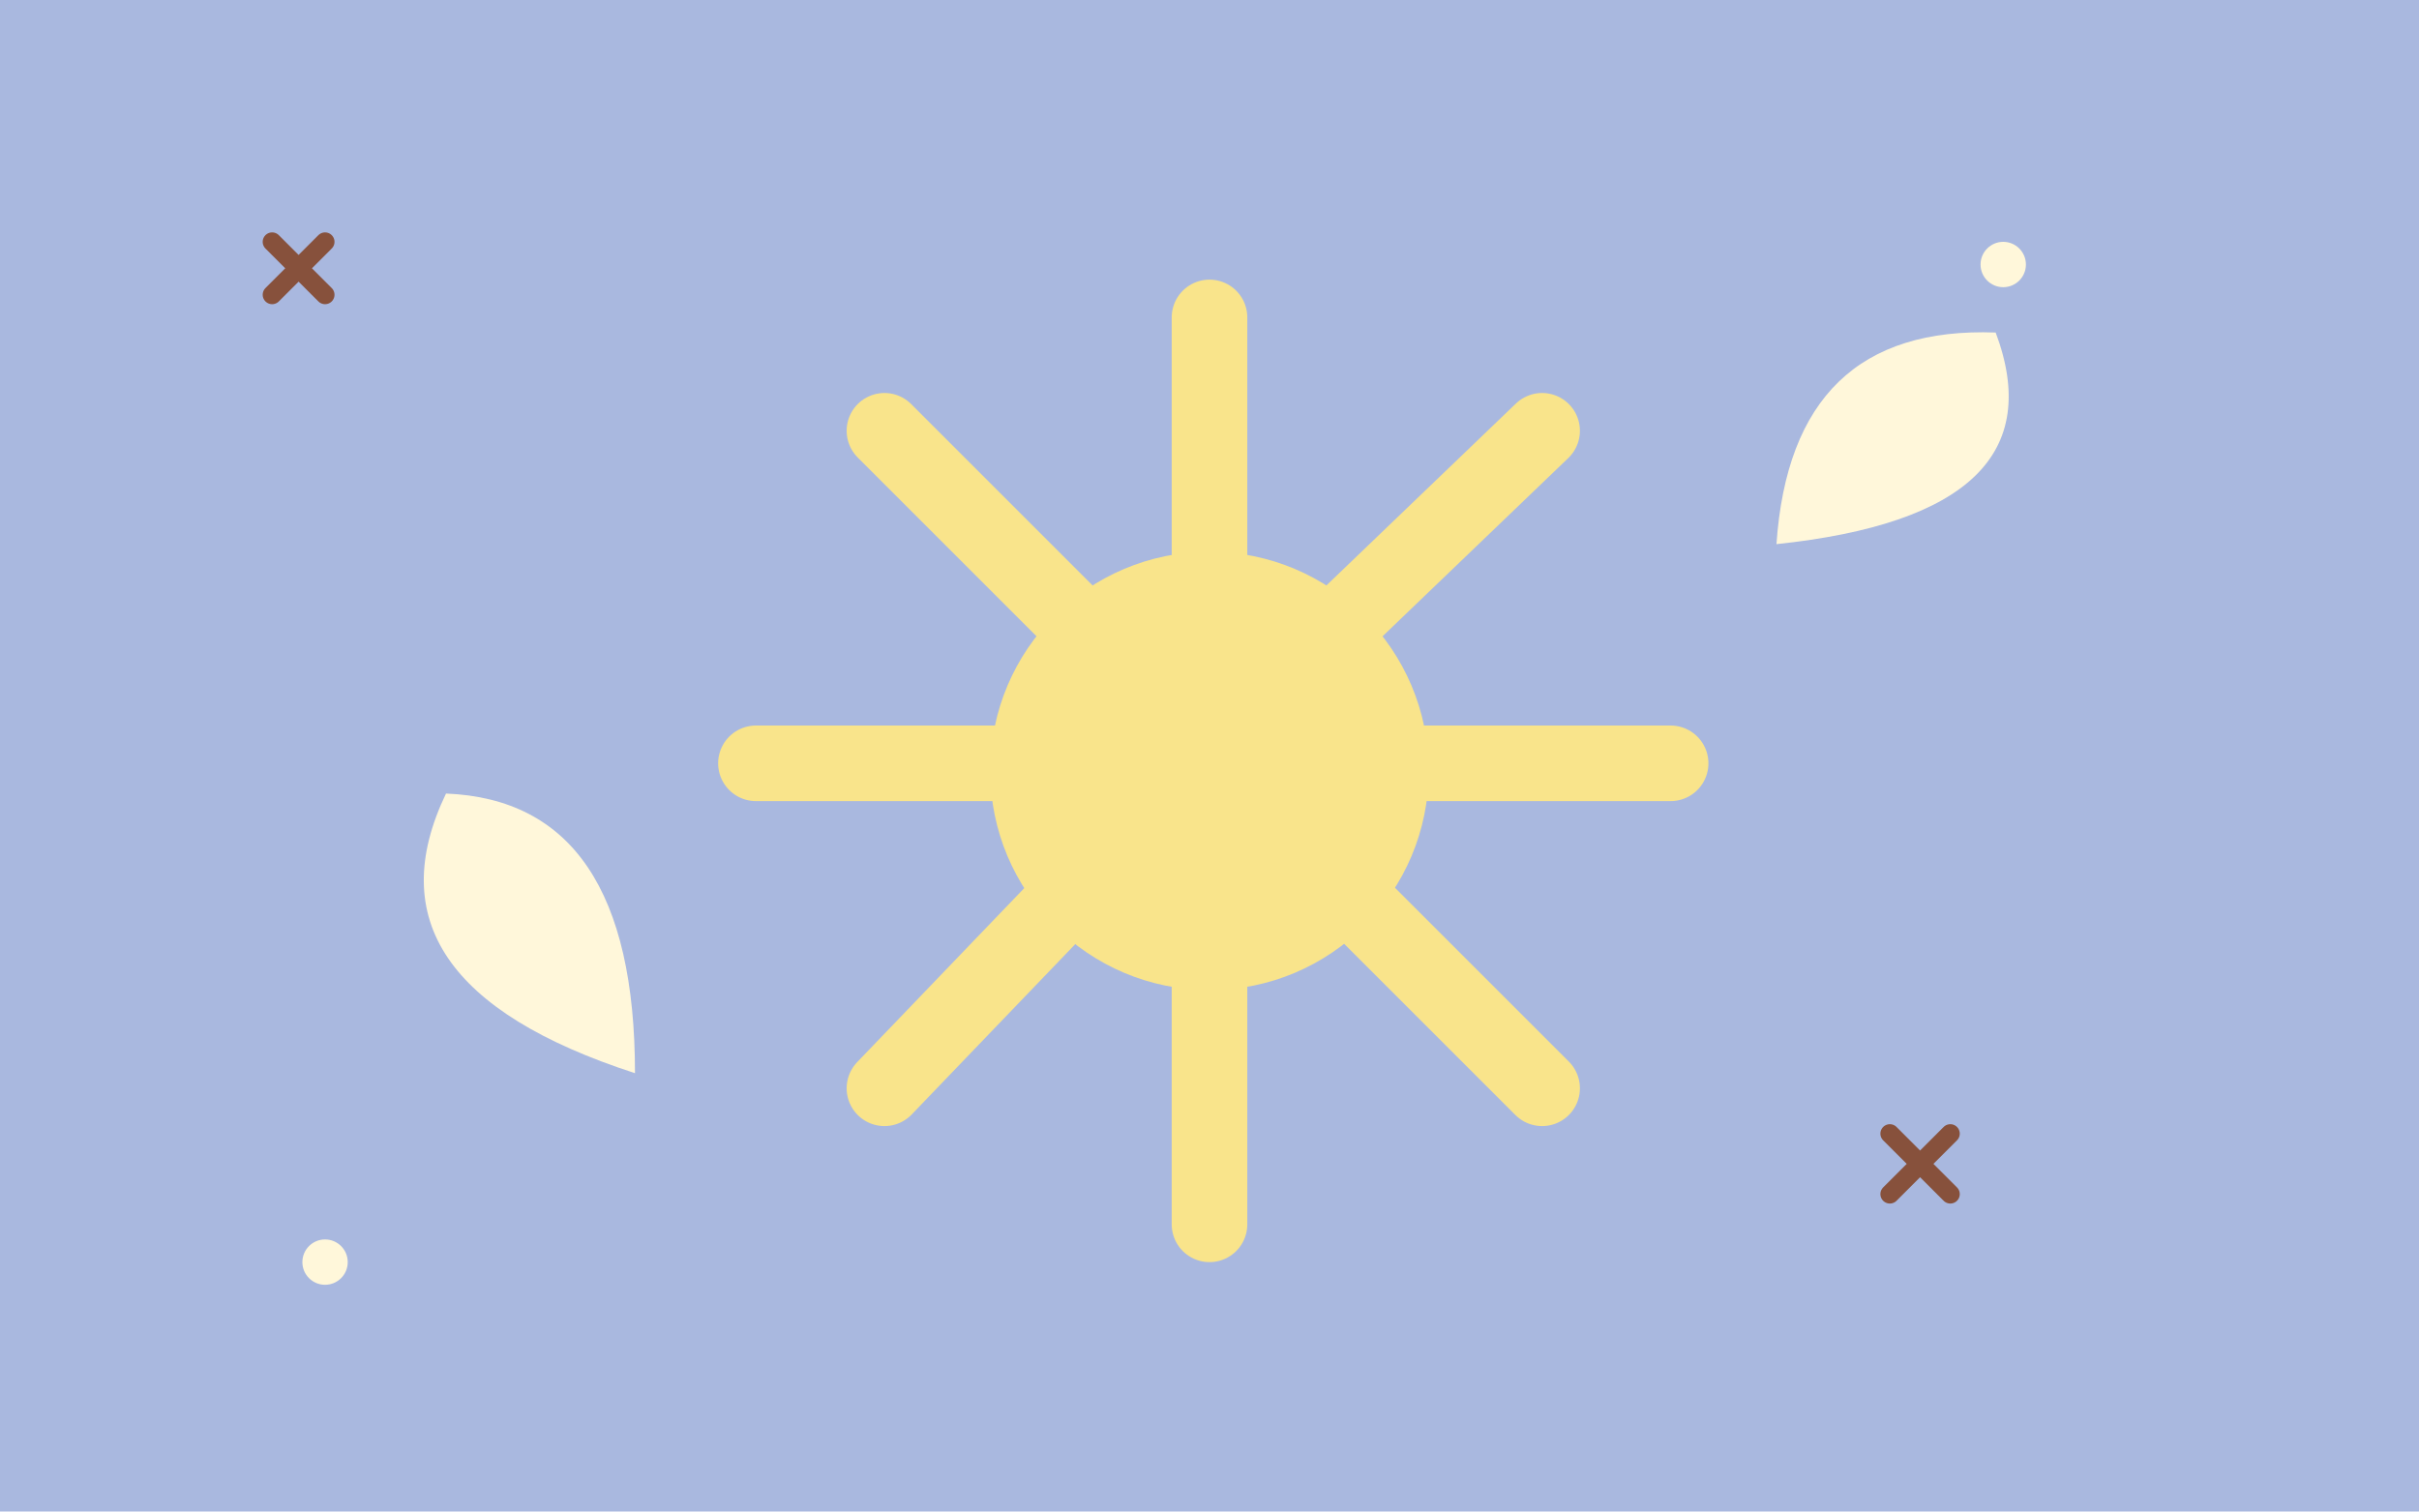
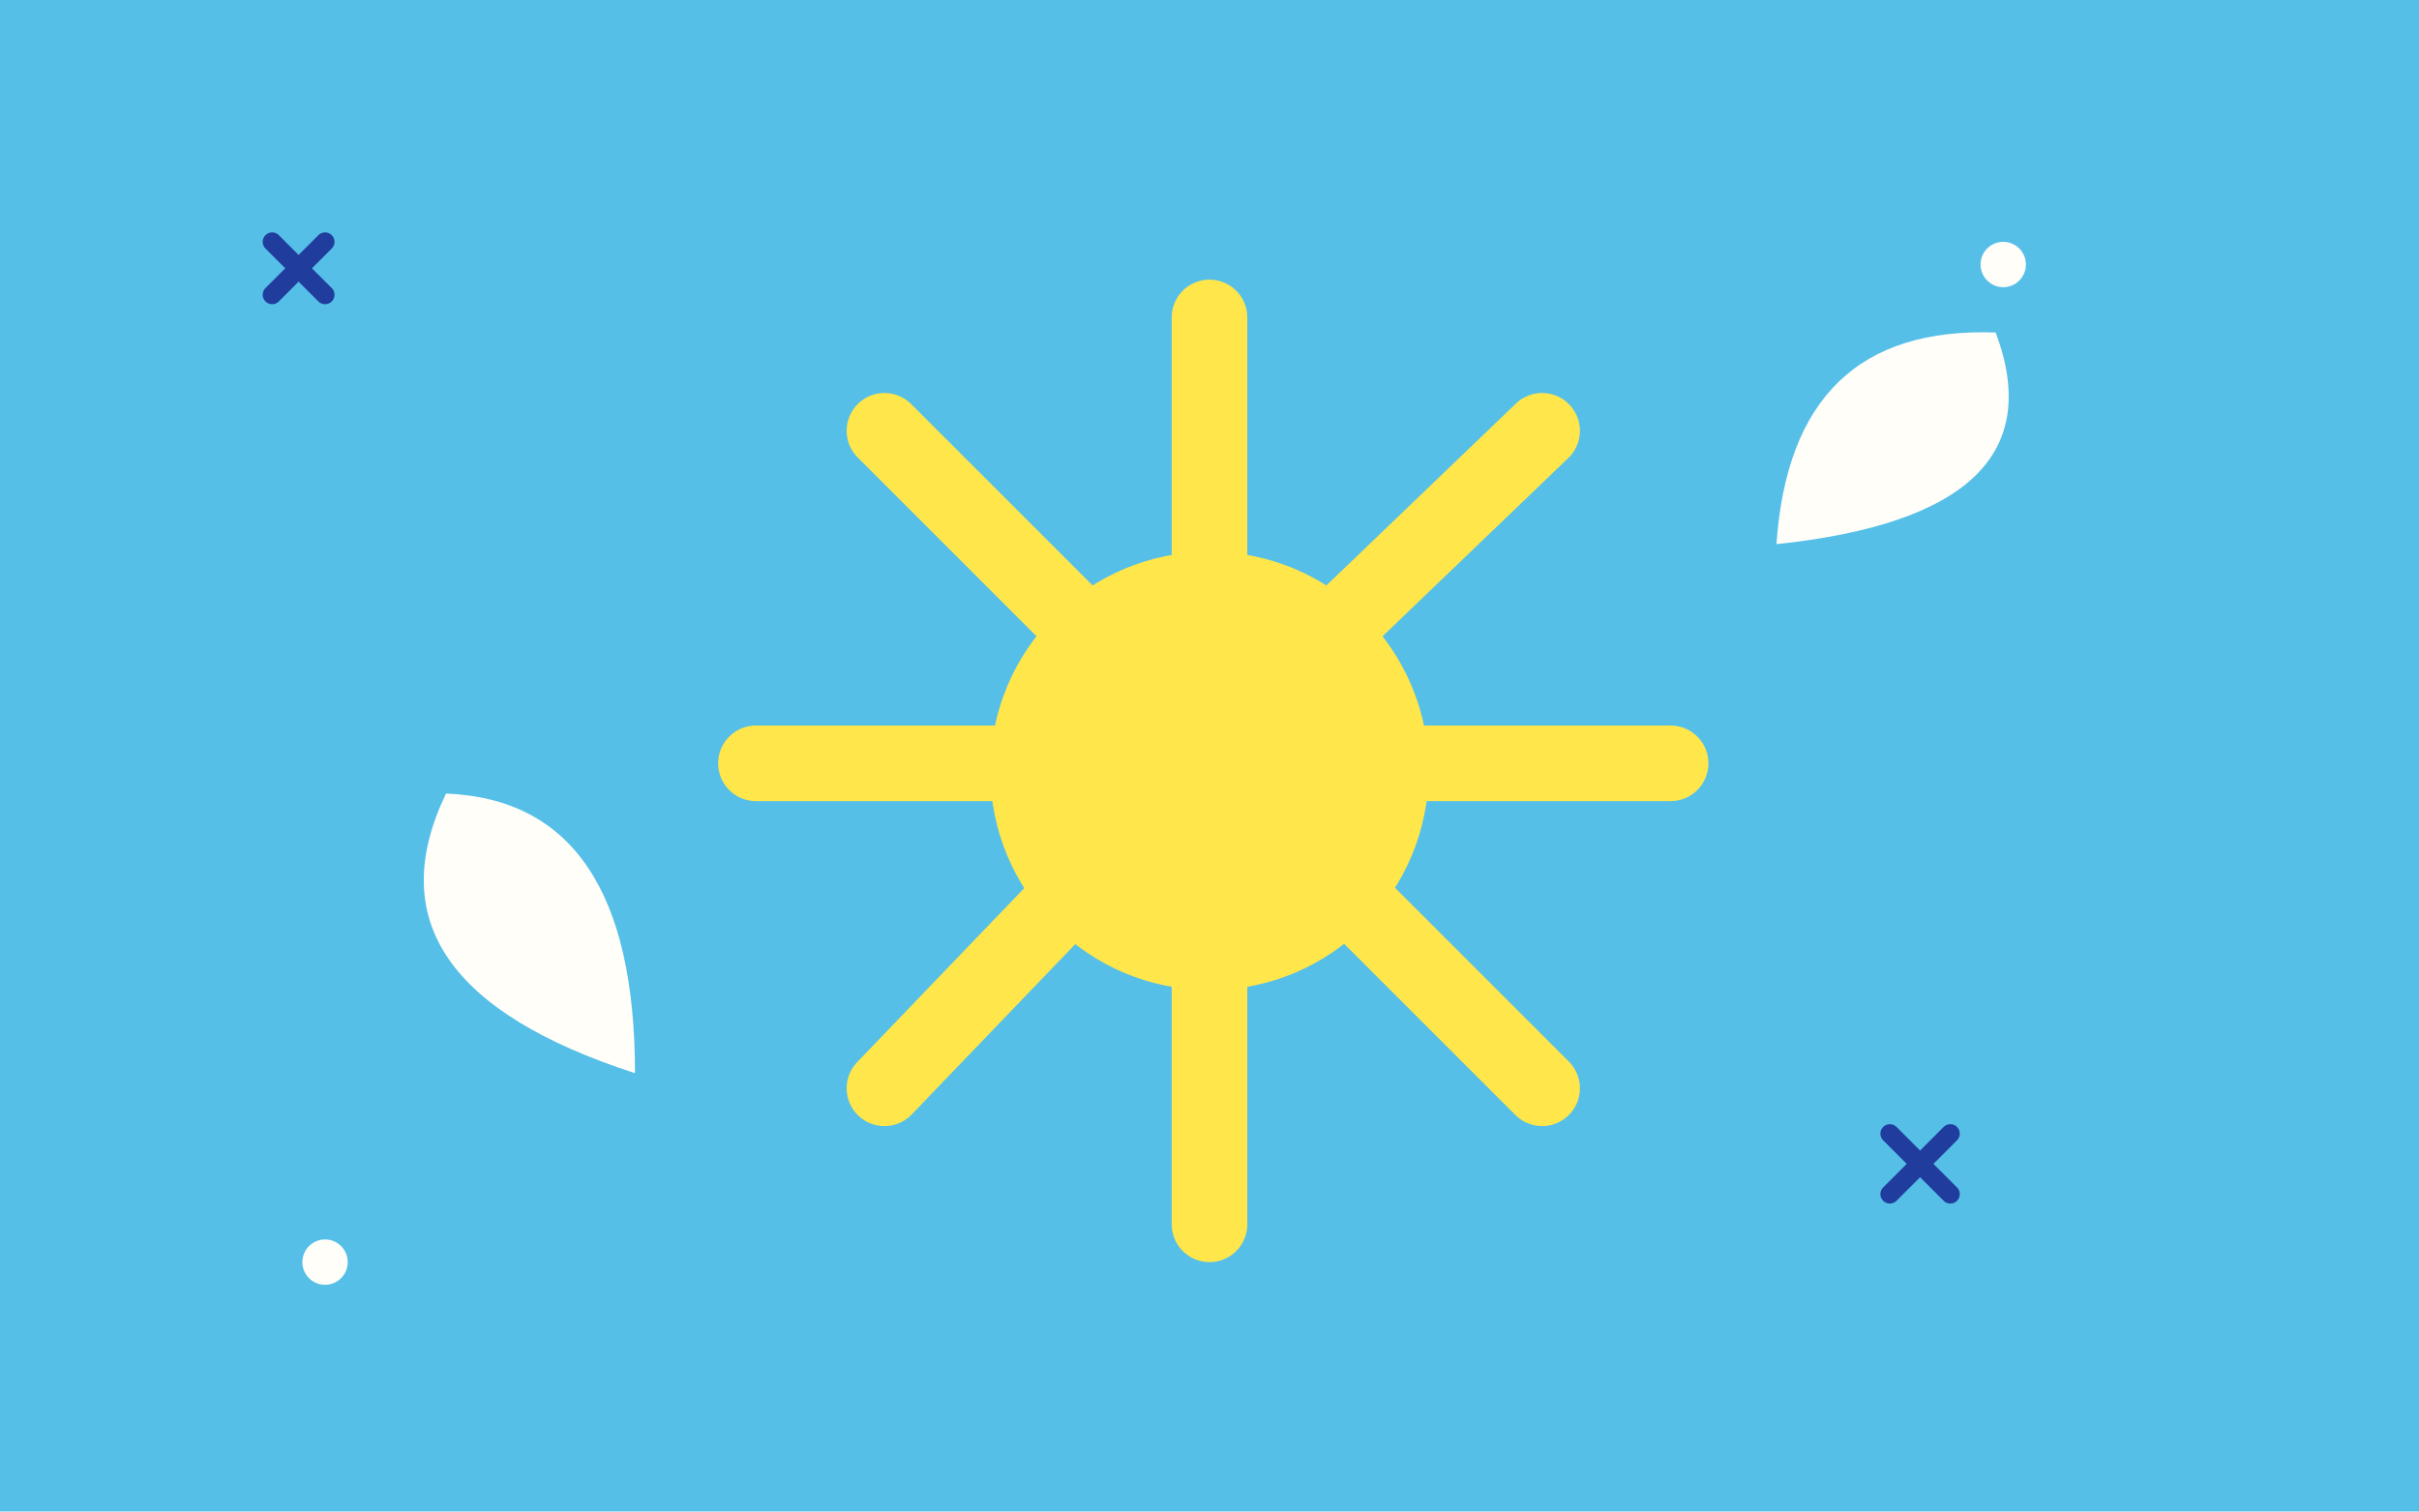
<svg xmlns="http://www.w3.org/2000/svg" viewBox="0 0 320 200" fill="none">
-   <path fill="#a9b8df" d="M0 0h320v200H0z" />
+   <path fill="#55bfe8" d="M0 0h320v200H0z" />
  <g transform="translate(20 0)">
-     <path d="M140 42v35m0 52v33M80 101h34m52 0h35m-104-44 24 24m38 38 25 25m0-87-25 24m-38 38-24 25" stroke="#f9e48b" stroke-width="10" stroke-linecap="round" />
-     <circle cx="140" cy="102" r="29" fill="#f9e48b" />
-     <path d="M64 142q0-36-25-37-12 25 25 37m151-70q2-29 29-28 9 24-29 28" fill="#fff7da" />
+     <path d="M140 42v35m0 52v33M80 101h34m52 0h35m-104-44 24 24m38 38 25 25m0-87-25 24m-38 38-24 25" stroke="#ffe64b" stroke-width="10" stroke-linecap="round" />
+     <circle cx="140" cy="102" r="29" fill="#ffe64b" />
+     <path d="M64 142q0-36-25-37-12 25 25 37m151-70q2-29 29-28 9 24-29 28" fill="#fffef8" />
  </g>
-   <g stroke="#87513c" stroke-width="2.5" stroke-linecap="round">
+   <g stroke="#203c9d" stroke-width="2.5" stroke-linecap="round">
    <path d="m36 39 7-7m-7 0 7 7m207 119 8-8m-8 0 8 8" />
  </g>
-   <g fill="#fff7da">
+   <g fill="#fffef8">
    <circle cx="265" cy="35" r="3" />
    <circle cx="43" cy="167" r="3" />
  </g>
</svg>
